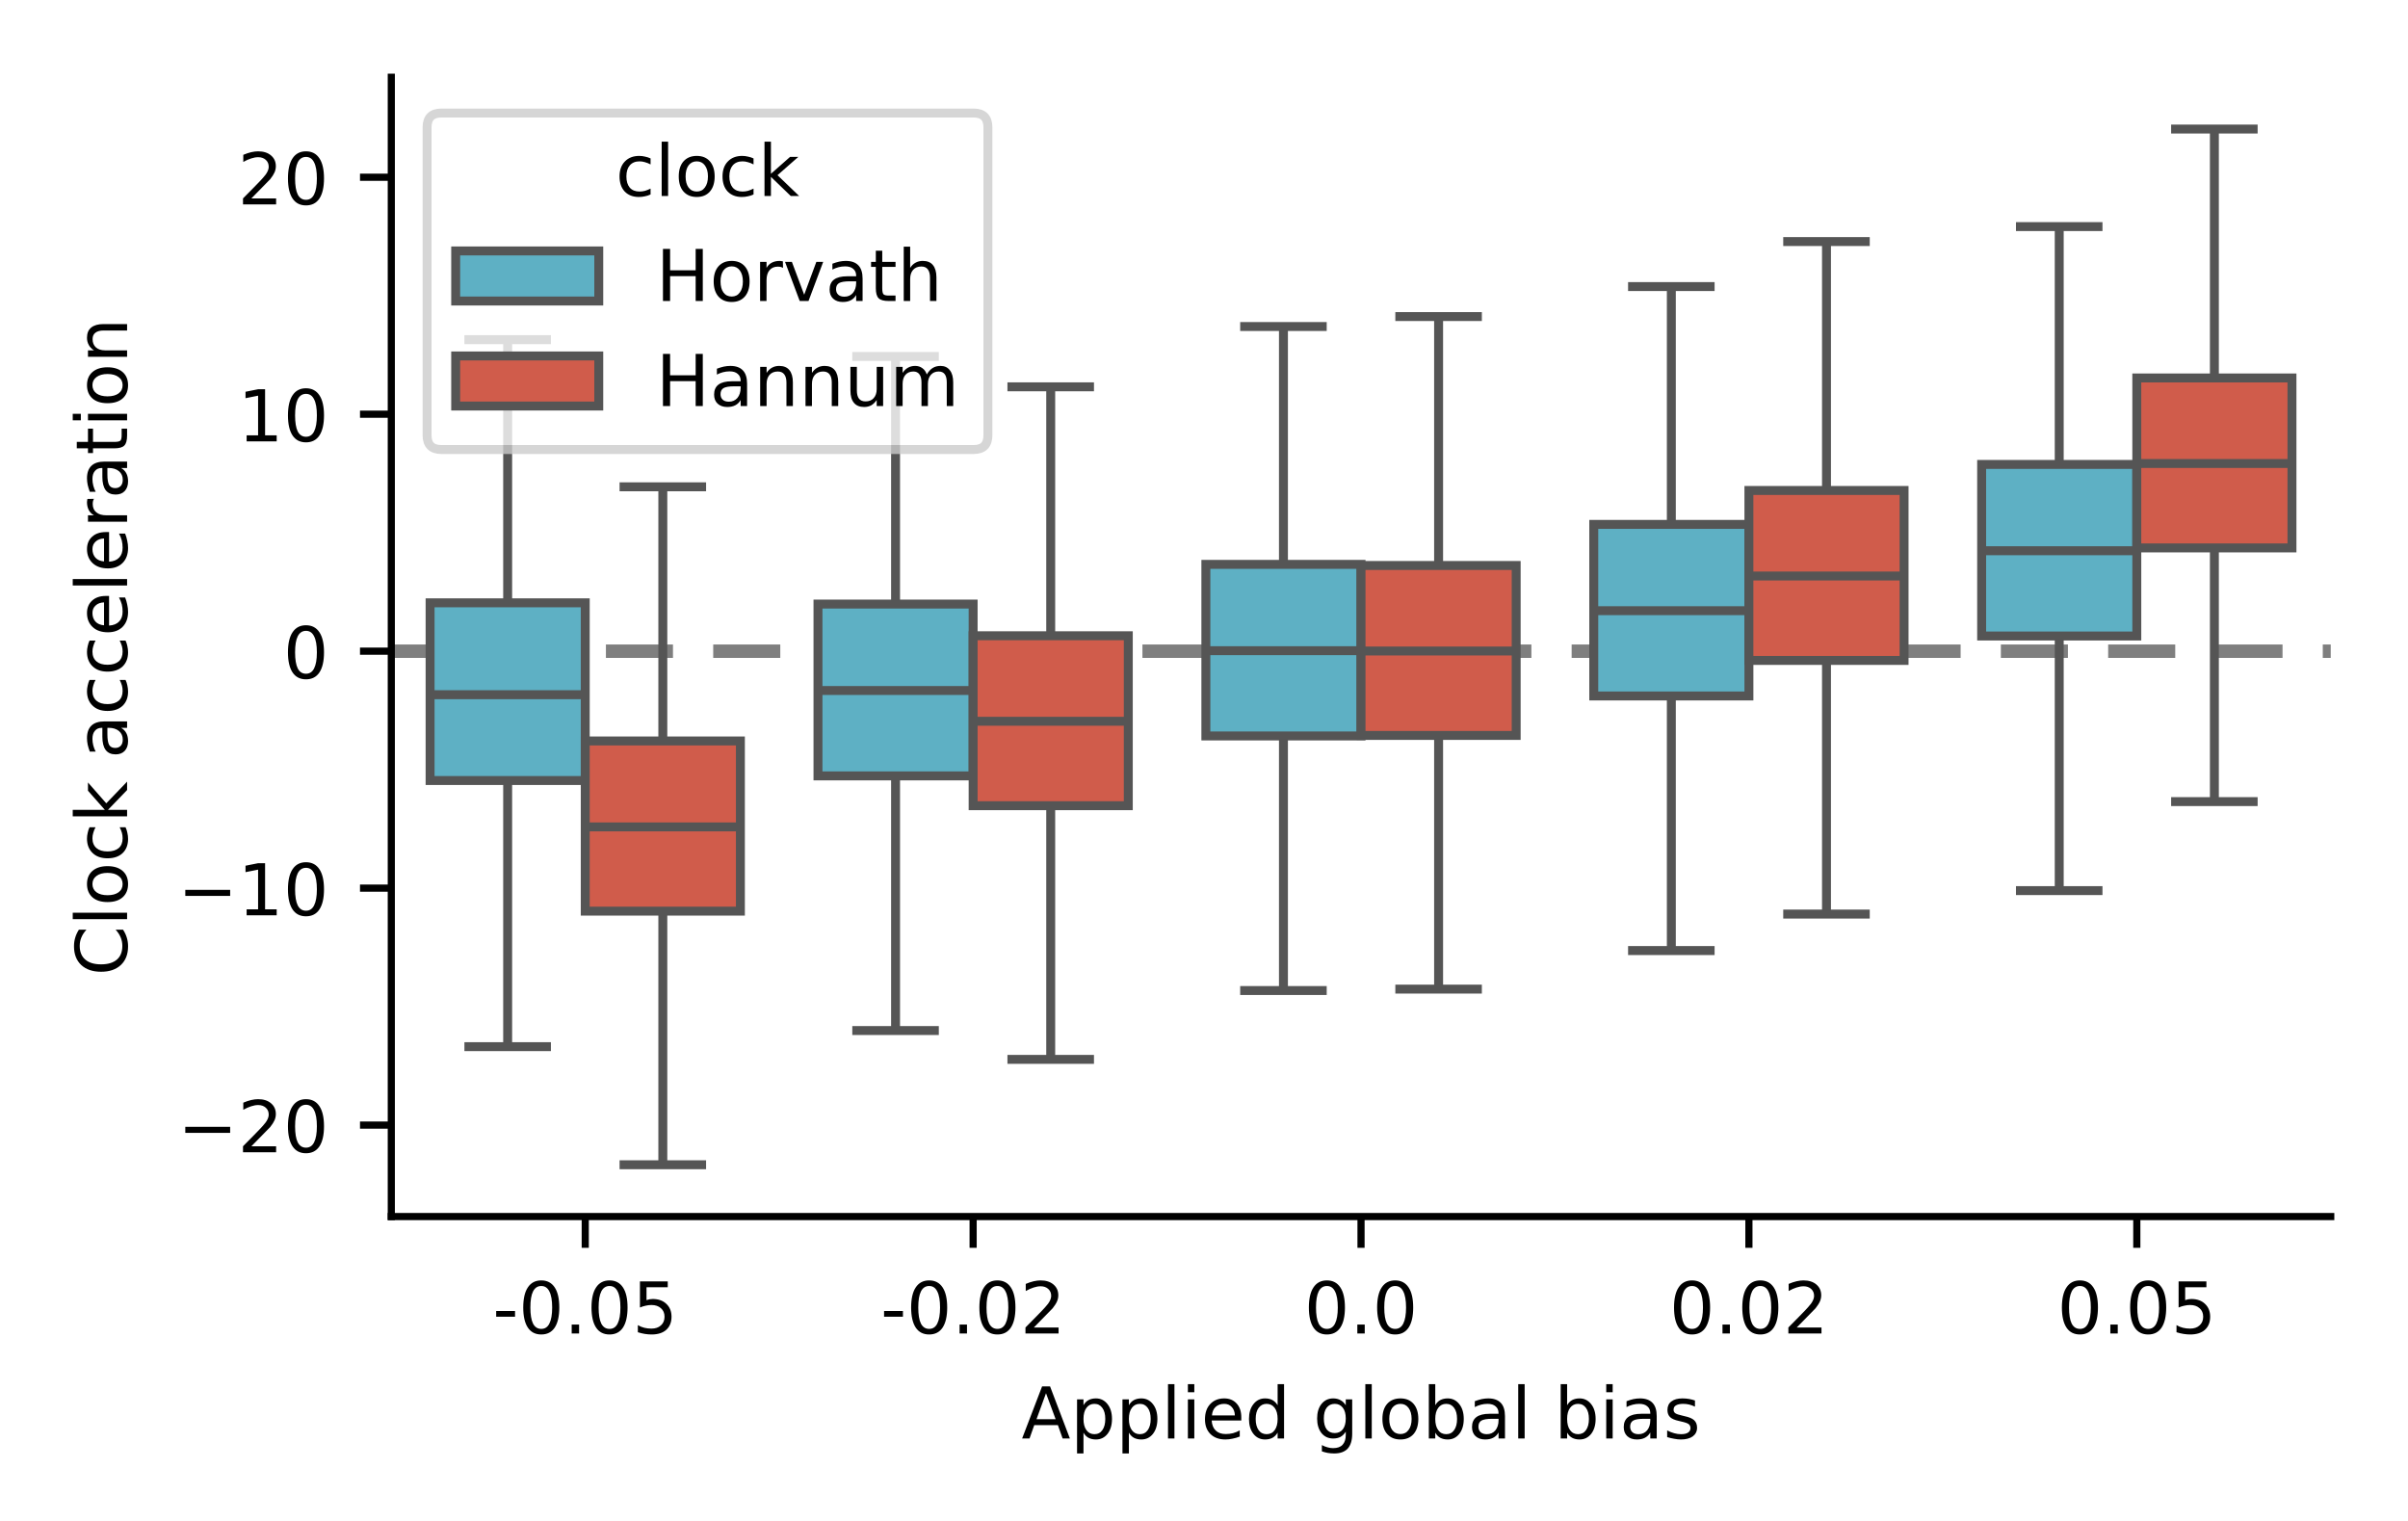
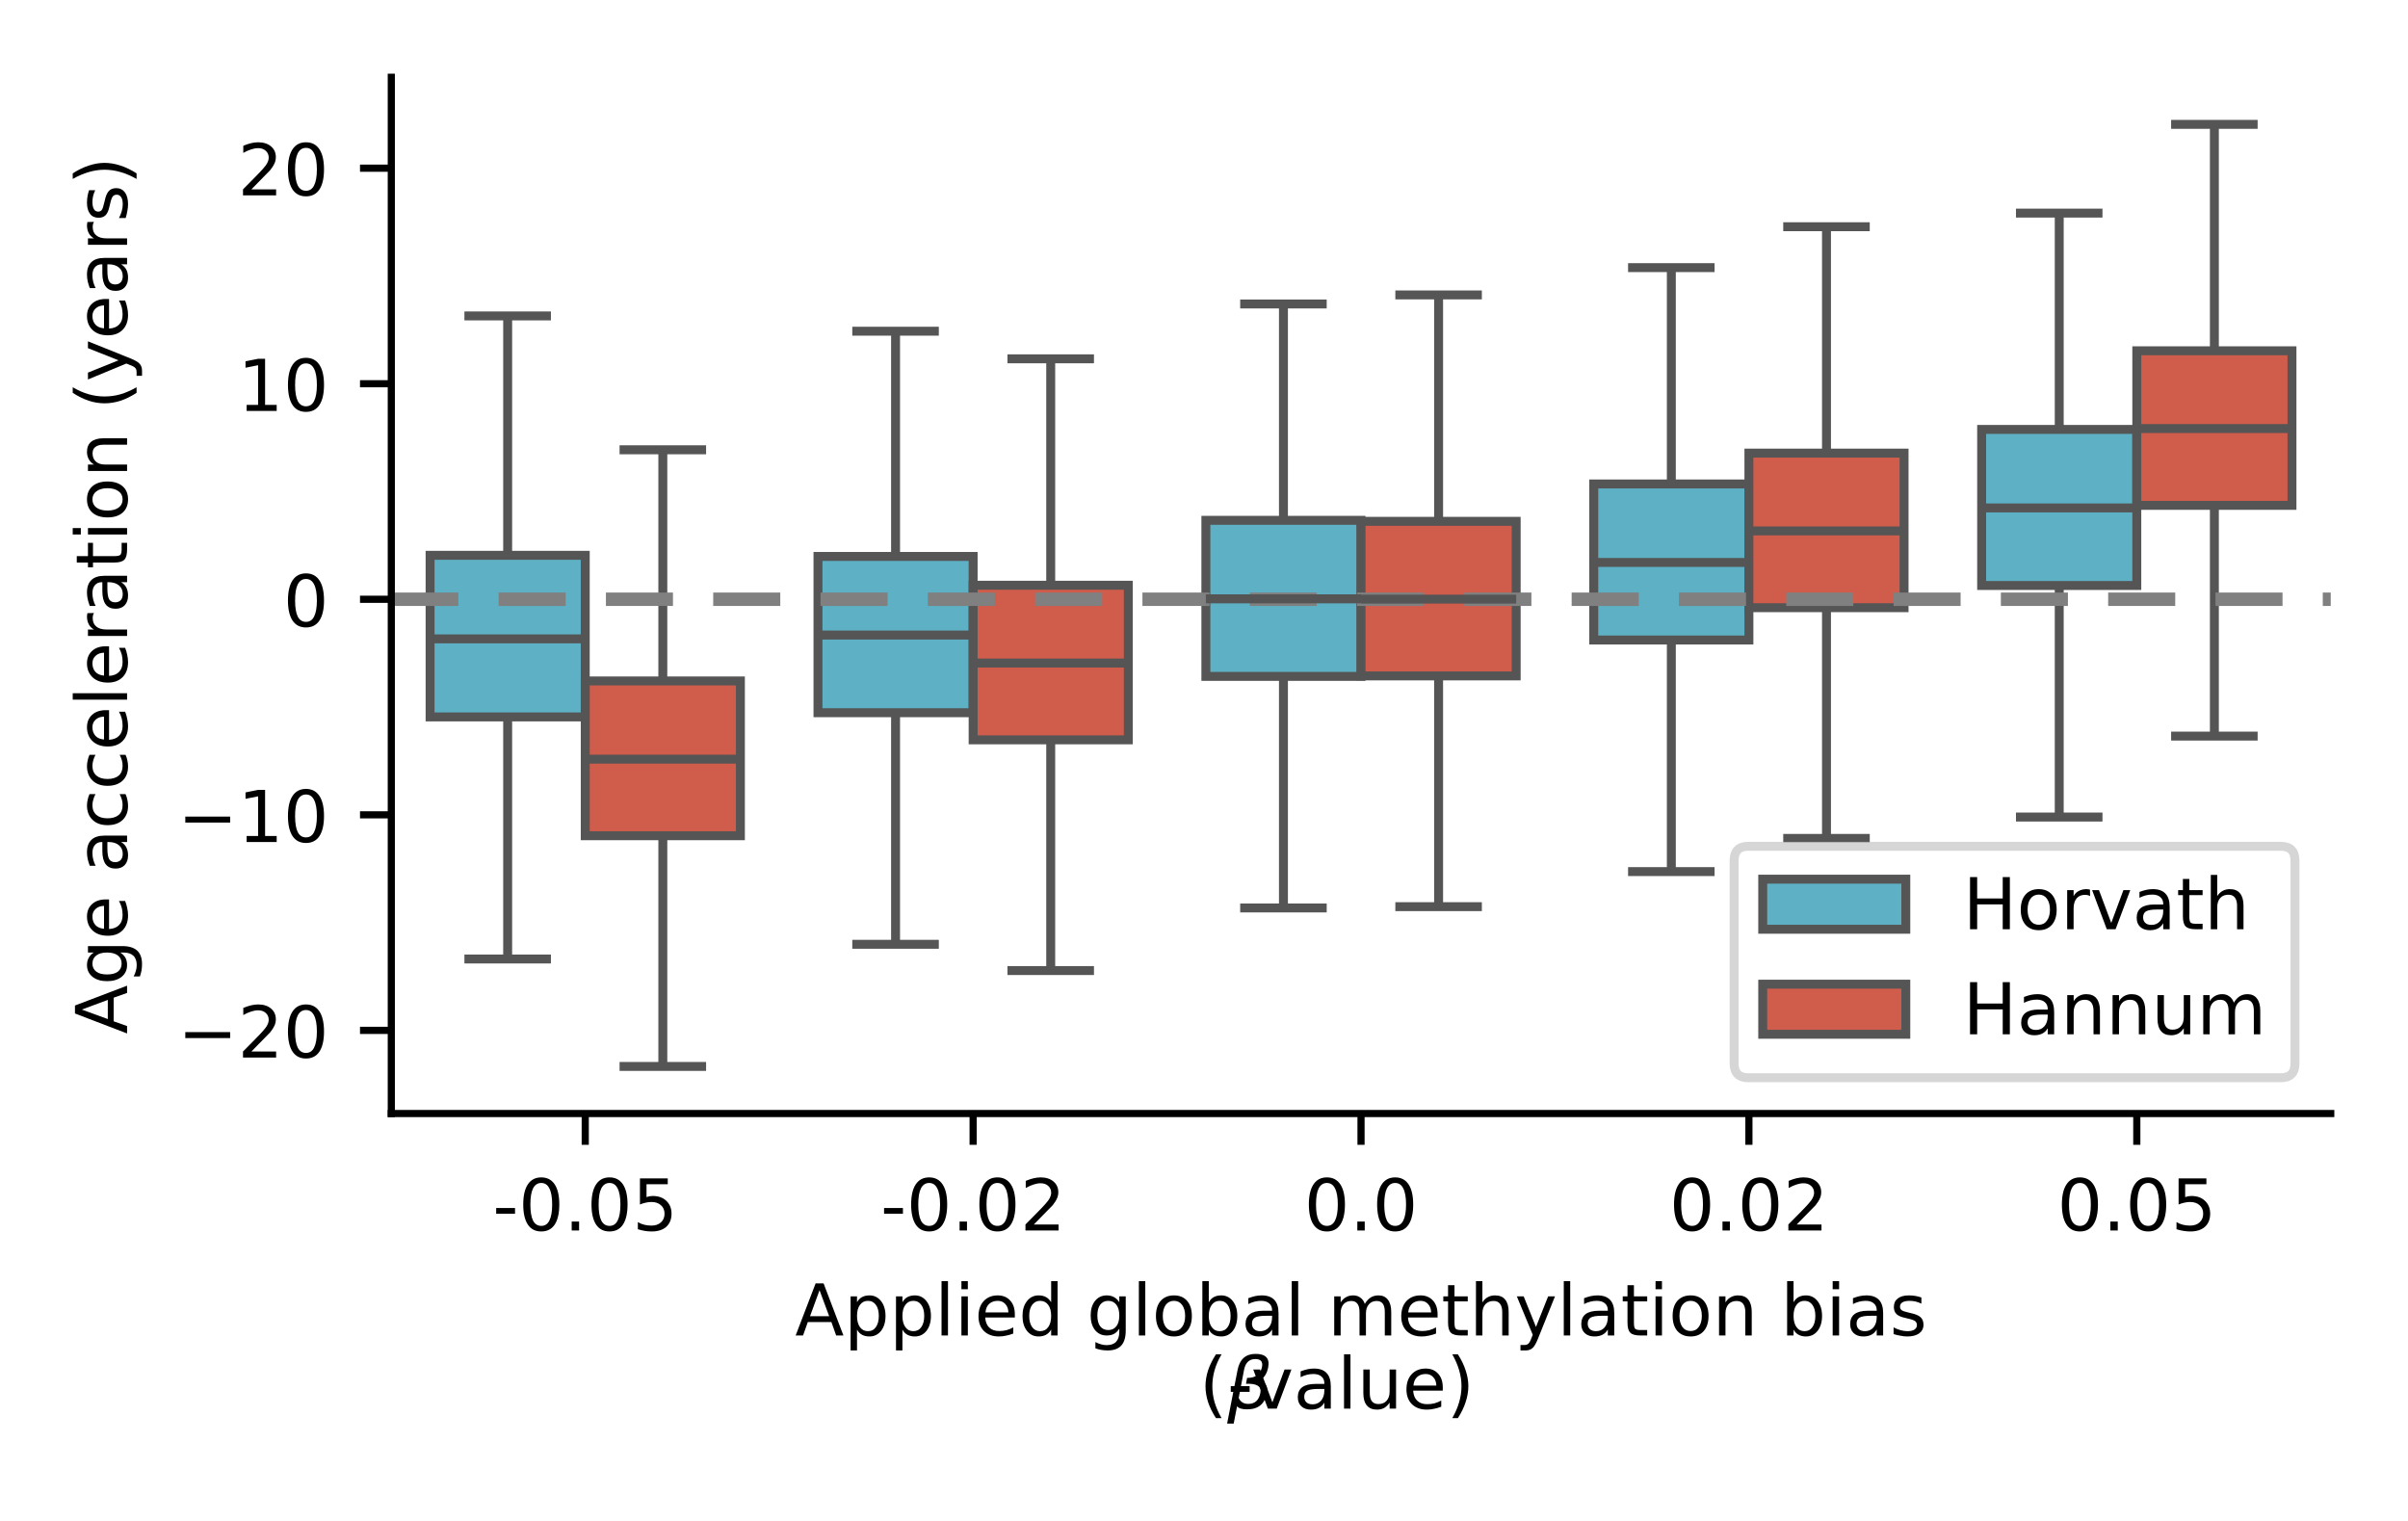
<svg xmlns="http://www.w3.org/2000/svg" xmlns:xlink="http://www.w3.org/1999/xlink" width="269.291pt" height="170.079pt" viewBox="0 0 269.291 170.079" version="1.1">
  <defs>
    <style type="text/css">*{stroke-linejoin: round; stroke-linecap: butt}</style>
  </defs>
  <g id="figure_1">
    <g id="patch_1">
      <path d="M 0 170.079  L 269.291 170.079  L 269.291 0  L 0 0  z " style="fill: #ffffff" />
    </g>
    <g id="axes_1">
      <g id="patch_2">
-         <path d="M 43.76 136.039  L 260.651 136.039  L 260.651 8.64  L 43.76 8.64  z " style="fill: #ffffff" />
+         <path d="M 43.76 124.519  L 260.651 124.519  L 260.651 8.64  L 43.76 8.64  z " style="fill: #ffffff" />
      </g>
      <g id="patch_3">
-         <path d="M 65.449 72.817  L 65.449 72.817  L 65.449 72.817  L 65.449 72.817  z " clip-path="url(#p0617cb7a81)" style="fill: #5eb0c4; stroke: #555555; stroke-linejoin: miter" />
+         <path d="M 65.449 67.013  L 65.449 67.013  L 65.449 67.013  L 65.449 67.013  z " clip-path="url(#p5799c91f98)" style="fill: #5eb0c4; stroke: #555555; stroke-linejoin: miter" />
      </g>
      <g id="patch_4">
-         <path d="M 65.449 72.817  L 65.449 72.817  L 65.449 72.817  L 65.449 72.817  z " clip-path="url(#p0617cb7a81)" style="fill: #d05c4b; stroke: #555555; stroke-linejoin: miter" />
+         <path d="M 65.449 67.013  L 65.449 67.013  L 65.449 67.013  L 65.449 67.013  z " clip-path="url(#p5799c91f98)" style="fill: #d05c4b; stroke: #555555; stroke-linejoin: miter" />
      </g>
      <g id="matplotlib.axis_1">
        <g id="xtick_1">
          <g id="line2d_1">
            <defs>
-               <path id="m80c888863a" d="M 0 0  L 0 3.5  " style="stroke: #000000; stroke-width: 0.8" />
+               <path id="mf5e8b7a5f7" d="M 0 0  L 0 3.5  " style="stroke: #000000; stroke-width: 0.8" />
            </defs>
            <g>
-               <use xlink:href="#m80c888863a" x="65.449" y="136.039" style="stroke: #000000; stroke-width: 0.8" />
+               <use xlink:href="#mf5e8b7a5f7" x="65.449" y="124.519" style="stroke: #000000; stroke-width: 0.8" />
            </g>
          </g>
          <g id="text_1">
-             <text style="font: 8px 'DejaVu Sans', 'Bitstream Vera Sans', 'Computer Modern Sans Serif', 'Lucida Grande', 'Verdana', 'Geneva', 'Lucid', 'Arial', 'Helvetica', 'Avant Garde', sans-serif; text-anchor: middle" x="65.449" y="149.117" transform="rotate(-0 65.44913 149.1175)">-0.05</text>
+             <text style="font: 8px 'DejaVu Sans', 'Bitstream Vera Sans', 'Computer Modern Sans Serif', 'Lucida Grande', 'Verdana', 'Geneva', 'Lucid', 'Arial', 'Helvetica', 'Avant Garde', sans-serif; text-anchor: middle" x="65.449" y="137.597" transform="rotate(-0 65.44913 137.5975)">-0.05</text>
          </g>
        </g>
        <g id="xtick_2">
          <g id="line2d_2">
            <g>
-               <use xlink:href="#m80c888863a" x="108.827" y="136.039" style="stroke: #000000; stroke-width: 0.8" />
+               <use xlink:href="#mf5e8b7a5f7" x="108.827" y="124.519" style="stroke: #000000; stroke-width: 0.8" />
            </g>
          </g>
          <g id="text_2">
-             <text style="font: 8px 'DejaVu Sans', 'Bitstream Vera Sans', 'Computer Modern Sans Serif', 'Lucida Grande', 'Verdana', 'Geneva', 'Lucid', 'Arial', 'Helvetica', 'Avant Garde', sans-serif; text-anchor: middle" x="108.827" y="149.117" transform="rotate(-0 108.8274 149.1175)">-0.02</text>
+             <text style="font: 8px 'DejaVu Sans', 'Bitstream Vera Sans', 'Computer Modern Sans Serif', 'Lucida Grande', 'Verdana', 'Geneva', 'Lucid', 'Arial', 'Helvetica', 'Avant Garde', sans-serif; text-anchor: middle" x="108.827" y="137.597" transform="rotate(-0 108.8274 137.5975)">-0.02</text>
          </g>
        </g>
        <g id="xtick_3">
          <g id="line2d_3">
            <g>
-               <use xlink:href="#m80c888863a" x="152.206" y="136.039" style="stroke: #000000; stroke-width: 0.8" />
+               <use xlink:href="#mf5e8b7a5f7" x="152.206" y="124.519" style="stroke: #000000; stroke-width: 0.8" />
            </g>
          </g>
          <g id="text_3">
-             <text style="font: 8px 'DejaVu Sans', 'Bitstream Vera Sans', 'Computer Modern Sans Serif', 'Lucida Grande', 'Verdana', 'Geneva', 'Lucid', 'Arial', 'Helvetica', 'Avant Garde', sans-serif; text-anchor: middle" x="152.206" y="149.117" transform="rotate(-0 152.2057 149.1175)">0.0</text>
+             <text style="font: 8px 'DejaVu Sans', 'Bitstream Vera Sans', 'Computer Modern Sans Serif', 'Lucida Grande', 'Verdana', 'Geneva', 'Lucid', 'Arial', 'Helvetica', 'Avant Garde', sans-serif; text-anchor: middle" x="152.206" y="137.597" transform="rotate(-0 152.2057 137.5975)">0.0</text>
          </g>
        </g>
        <g id="xtick_4">
          <g id="line2d_4">
            <g>
-               <use xlink:href="#m80c888863a" x="195.584" y="136.039" style="stroke: #000000; stroke-width: 0.8" />
+               <use xlink:href="#mf5e8b7a5f7" x="195.584" y="124.519" style="stroke: #000000; stroke-width: 0.8" />
            </g>
          </g>
          <g id="text_4">
-             <text style="font: 8px 'DejaVu Sans', 'Bitstream Vera Sans', 'Computer Modern Sans Serif', 'Lucida Grande', 'Verdana', 'Geneva', 'Lucid', 'Arial', 'Helvetica', 'Avant Garde', sans-serif; text-anchor: middle" x="195.584" y="149.117" transform="rotate(-0 195.5839 149.1175)">0.02</text>
+             <text style="font: 8px 'DejaVu Sans', 'Bitstream Vera Sans', 'Computer Modern Sans Serif', 'Lucida Grande', 'Verdana', 'Geneva', 'Lucid', 'Arial', 'Helvetica', 'Avant Garde', sans-serif; text-anchor: middle" x="195.584" y="137.597" transform="rotate(-0 195.5839 137.5975)">0.02</text>
          </g>
        </g>
        <g id="xtick_5">
          <g id="line2d_5">
            <g>
-               <use xlink:href="#m80c888863a" x="238.962" y="136.039" style="stroke: #000000; stroke-width: 0.8" />
+               <use xlink:href="#mf5e8b7a5f7" x="238.962" y="124.519" style="stroke: #000000; stroke-width: 0.8" />
            </g>
          </g>
          <g id="text_5">
-             <text style="font: 8px 'DejaVu Sans', 'Bitstream Vera Sans', 'Computer Modern Sans Serif', 'Lucida Grande', 'Verdana', 'Geneva', 'Lucid', 'Arial', 'Helvetica', 'Avant Garde', sans-serif; text-anchor: middle" x="238.962" y="149.117" transform="rotate(-0 238.9622 149.1175)">0.05</text>
+             <text style="font: 8px 'DejaVu Sans', 'Bitstream Vera Sans', 'Computer Modern Sans Serif', 'Lucida Grande', 'Verdana', 'Geneva', 'Lucid', 'Arial', 'Helvetica', 'Avant Garde', sans-serif; text-anchor: middle" x="238.962" y="137.597" transform="rotate(-0 238.9622 137.5975)">0.05</text>
          </g>
        </g>
        <g id="text_6">
-           <text style="font: 8px 'DejaVu Sans', 'Bitstream Vera Sans', 'Computer Modern Sans Serif', 'Lucida Grande', 'Verdana', 'Geneva', 'Lucid', 'Arial', 'Helvetica', 'Avant Garde', sans-serif; text-anchor: middle" x="152.206" y="160.86" transform="rotate(-0 152.2057 160.86)">Applied global bias</text>
+           <text style="font: 8px 'DejaVu Sans', 'Bitstream Vera Sans', 'Computer Modern Sans Serif', 'Lucida Grande', 'Verdana', 'Geneva', 'Lucid', 'Arial', 'Helvetica', 'Avant Garde', sans-serif" transform="translate(88.91567 149.34)">Applied global methylation bias</text>
+           <g transform="translate(134.1257 158.3957)">
+             <text>
+               <tspan style="font: 8px 'DejaVu Sans'" x="0 8.227 11.113 15.848 20.75 22.973 28.043 32.965" y="-0.875">(-value)</tspan>
+               <tspan style="font: oblique 8px 'DejaVu Sans'" x="3.121" y="-0.875">β</tspan>
+             </text>
+           </g>
        </g>
      </g>
      <g id="matplotlib.axis_2">
        <g id="ytick_1">
          <g id="line2d_6">
            <defs>
-               <path id="m193e2fcfb5" d="M 0 0  L -3.5 0  " style="stroke: #000000; stroke-width: 0.8" />
+               <path id="m68c18b51fb" d="M 0 0  L -3.5 0  " style="stroke: #000000; stroke-width: 0.8" />
            </defs>
            <g>
-               <use xlink:href="#m193e2fcfb5" x="43.76" y="125.814" style="stroke: #000000; stroke-width: 0.8" />
+               <use xlink:href="#m68c18b51fb" x="43.76" y="115.219" style="stroke: #000000; stroke-width: 0.8" />
            </g>
          </g>
          <g id="text_7">
-             <text style="font: 8px 'DejaVu Sans', 'Bitstream Vera Sans', 'Computer Modern Sans Serif', 'Lucida Grande', 'Verdana', 'Geneva', 'Lucid', 'Arial', 'Helvetica', 'Avant Garde', sans-serif; text-anchor: end" x="36.76" y="128.853" transform="rotate(-0 36.76 128.8534)">−20</text>
+             <text style="font: 8px 'DejaVu Sans', 'Bitstream Vera Sans', 'Computer Modern Sans Serif', 'Lucida Grande', 'Verdana', 'Geneva', 'Lucid', 'Arial', 'Helvetica', 'Avant Garde', sans-serif; text-anchor: end" x="36.76" y="118.258" transform="rotate(-0 36.76 118.258)">−20</text>
          </g>
        </g>
        <g id="ytick_2">
          <g id="line2d_7">
            <g>
-               <use xlink:href="#m193e2fcfb5" x="43.76" y="99.315" style="stroke: #000000; stroke-width: 0.8" />
+               <use xlink:href="#m68c18b51fb" x="43.76" y="91.116" style="stroke: #000000; stroke-width: 0.8" />
            </g>
          </g>
          <g id="text_8">
-             <text style="font: 8px 'DejaVu Sans', 'Bitstream Vera Sans', 'Computer Modern Sans Serif', 'Lucida Grande', 'Verdana', 'Geneva', 'Lucid', 'Arial', 'Helvetica', 'Avant Garde', sans-serif; text-anchor: end" x="36.76" y="102.355" transform="rotate(-0 36.76 102.3547)">−10</text>
+             <text style="font: 8px 'DejaVu Sans', 'Bitstream Vera Sans', 'Computer Modern Sans Serif', 'Lucida Grande', 'Verdana', 'Geneva', 'Lucid', 'Arial', 'Helvetica', 'Avant Garde', sans-serif; text-anchor: end" x="36.76" y="94.155" transform="rotate(-0 36.76 94.15538)">−10</text>
          </g>
        </g>
        <g id="ytick_3">
          <g id="line2d_8">
            <g>
-               <use xlink:href="#m193e2fcfb5" x="43.76" y="72.817" style="stroke: #000000; stroke-width: 0.8" />
+               <use xlink:href="#m68c18b51fb" x="43.76" y="67.013" style="stroke: #000000; stroke-width: 0.8" />
            </g>
          </g>
          <g id="text_9">
-             <text style="font: 8px 'DejaVu Sans', 'Bitstream Vera Sans', 'Computer Modern Sans Serif', 'Lucida Grande', 'Verdana', 'Geneva', 'Lucid', 'Arial', 'Helvetica', 'Avant Garde', sans-serif; text-anchor: end" x="36.76" y="75.856" transform="rotate(-0 36.76 75.85595)">0</text>
+             <text style="font: 8px 'DejaVu Sans', 'Bitstream Vera Sans', 'Computer Modern Sans Serif', 'Lucida Grande', 'Verdana', 'Geneva', 'Lucid', 'Arial', 'Helvetica', 'Avant Garde', sans-serif; text-anchor: end" x="36.76" y="70.053" transform="rotate(-0 36.76 70.05279)">0</text>
          </g>
        </g>
        <g id="ytick_4">
          <g id="line2d_9">
            <g>
-               <use xlink:href="#m193e2fcfb5" x="43.76" y="46.318" style="stroke: #000000; stroke-width: 0.8" />
+               <use xlink:href="#m68c18b51fb" x="43.76" y="42.911" style="stroke: #000000; stroke-width: 0.8" />
            </g>
          </g>
          <g id="text_10">
-             <text style="font: 8px 'DejaVu Sans', 'Bitstream Vera Sans', 'Computer Modern Sans Serif', 'Lucida Grande', 'Verdana', 'Geneva', 'Lucid', 'Arial', 'Helvetica', 'Avant Garde', sans-serif; text-anchor: end" x="36.76" y="49.357" transform="rotate(-0 36.76 49.35722)">10</text>
+             <text style="font: 8px 'DejaVu Sans', 'Bitstream Vera Sans', 'Computer Modern Sans Serif', 'Lucida Grande', 'Verdana', 'Geneva', 'Lucid', 'Arial', 'Helvetica', 'Avant Garde', sans-serif; text-anchor: end" x="36.76" y="45.95" transform="rotate(-0 36.76 45.95021)">10</text>
          </g>
        </g>
        <g id="ytick_5">
          <g id="line2d_10">
            <g>
-               <use xlink:href="#m193e2fcfb5" x="43.76" y="19.819" style="stroke: #000000; stroke-width: 0.8" />
+               <use xlink:href="#m68c18b51fb" x="43.76" y="18.808" style="stroke: #000000; stroke-width: 0.8" />
            </g>
          </g>
          <g id="text_11">
-             <text style="font: 8px 'DejaVu Sans', 'Bitstream Vera Sans', 'Computer Modern Sans Serif', 'Lucida Grande', 'Verdana', 'Geneva', 'Lucid', 'Arial', 'Helvetica', 'Avant Garde', sans-serif; text-anchor: end" x="36.76" y="22.858" transform="rotate(-0 36.76 22.85849)">20</text>
+             <text style="font: 8px 'DejaVu Sans', 'Bitstream Vera Sans', 'Computer Modern Sans Serif', 'Lucida Grande', 'Verdana', 'Geneva', 'Lucid', 'Arial', 'Helvetica', 'Avant Garde', sans-serif; text-anchor: end" x="36.76" y="21.848" transform="rotate(-0 36.76 21.84762)">20</text>
          </g>
        </g>
        <g id="text_12">
-           <text style="font: 8px 'DejaVu Sans', 'Bitstream Vera Sans', 'Computer Modern Sans Serif', 'Lucida Grande', 'Verdana', 'Geneva', 'Lucid', 'Arial', 'Helvetica', 'Avant Garde', sans-serif; text-anchor: middle" x="14.213" y="72.339" transform="rotate(-90 14.2125 72.33937)">Clock acceleration</text>
-         </g>
+           <text style="font: 8px 'DejaVu Sans', 'Bitstream Vera Sans', 'Computer Modern Sans Serif', 'Lucida Grande', 'Verdana', 'Geneva', 'Lucid', 'Arial', 'Helvetica', 'Avant Garde', sans-serif; text-anchor: middle" x="14.213" y="66.579" transform="rotate(-90 14.2125 66.57937)">Age acceleration (years)</text>
+         </g>
+       </g>
+       <g id="patch_5">
+         <path d="M 48.098 80.169  L 65.449 80.169  L 65.449 62.096  L 48.098 62.096  L 48.098 80.169  z " clip-path="url(#p5799c91f98)" style="fill: #5eb0c4; stroke: #555555; stroke-linejoin: miter" />
      </g>
      <g id="line2d_11">
-         <path d="M 43.76 72.817  L 260.651 72.817  " clip-path="url(#p0617cb7a81)" style="fill: none; stroke-dasharray: 7.5,4.5; stroke-dashoffset: 0; stroke: #7f7f7f; stroke-width: 1.5" />
-       </g>
-       <g id="patch_5">
-         <path d="M 48.098 87.28  L 65.449 87.28  L 65.449 67.41  L 48.098 67.41  L 48.098 87.28  z " clip-path="url(#p0617cb7a81)" style="fill: #5eb0c4; stroke: #555555; stroke-linejoin: miter" />
+         <path d="M 56.773 80.169  L 56.773 107.237  " clip-path="url(#p5799c91f98)" style="fill: none; stroke: #555555" />
      </g>
      <g id="line2d_12">
-         <path d="M 56.773 87.28  L 56.773 117.039  " clip-path="url(#p0617cb7a81)" style="fill: none; stroke: #555555" />
+         <path d="M 56.773 62.096  L 56.773 35.327  " clip-path="url(#p5799c91f98)" style="fill: none; stroke: #555555" />
      </g>
      <g id="line2d_13">
-         <path d="M 56.773 67.41  L 56.773 37.98  " clip-path="url(#p0617cb7a81)" style="fill: none; stroke: #555555" />
+         <path d="M 52.436 107.237  L 61.111 107.237  " clip-path="url(#p5799c91f98)" style="fill: none; stroke: #555555; stroke-linecap: square" />
      </g>
      <g id="line2d_14">
-         <path d="M 52.436 117.039  L 61.111 117.039  " clip-path="url(#p0617cb7a81)" style="fill: none; stroke: #555555; stroke-linecap: square" />
+         <path d="M 52.436 35.327  L 61.111 35.327  " clip-path="url(#p5799c91f98)" style="fill: none; stroke: #555555; stroke-linecap: square" />
+       </g>
+       <g id="patch_6">
+         <path d="M 91.476 79.699  L 108.827 79.699  L 108.827 62.223  L 91.476 62.223  L 91.476 79.699  z " clip-path="url(#p5799c91f98)" style="fill: #5eb0c4; stroke: #555555; stroke-linejoin: miter" />
      </g>
      <g id="line2d_15">
-         <path d="M 52.436 37.98  L 61.111 37.98  " clip-path="url(#p0617cb7a81)" style="fill: none; stroke: #555555; stroke-linecap: square" />
-       </g>
-       <g id="patch_6">
-         <path d="M 91.476 86.764  L 108.827 86.764  L 108.827 67.549  L 91.476 67.549  L 91.476 86.764  z " clip-path="url(#p0617cb7a81)" style="fill: #5eb0c4; stroke: #555555; stroke-linejoin: miter" />
+         <path d="M 100.152 79.699  L 100.152 105.597  " clip-path="url(#p5799c91f98)" style="fill: none; stroke: #555555" />
      </g>
      <g id="line2d_16">
-         <path d="M 100.152 86.764  L 100.152 115.236  " clip-path="url(#p0617cb7a81)" style="fill: none; stroke: #555555" />
+         <path d="M 100.152 62.223  L 100.152 37.037  " clip-path="url(#p5799c91f98)" style="fill: none; stroke: #555555" />
      </g>
      <g id="line2d_17">
-         <path d="M 100.152 67.549  L 100.152 39.861  " clip-path="url(#p0617cb7a81)" style="fill: none; stroke: #555555" />
+         <path d="M 95.814 105.597  L 104.49 105.597  " clip-path="url(#p5799c91f98)" style="fill: none; stroke: #555555; stroke-linecap: square" />
      </g>
      <g id="line2d_18">
-         <path d="M 95.814 115.236  L 104.49 115.236  " clip-path="url(#p0617cb7a81)" style="fill: none; stroke: #555555; stroke-linecap: square" />
+         <path d="M 95.814 37.037  L 104.49 37.037  " clip-path="url(#p5799c91f98)" style="fill: none; stroke: #555555; stroke-linecap: square" />
+       </g>
+       <g id="patch_7">
+         <path d="M 134.854 75.637  L 152.206 75.637  L 152.206 58.185  L 134.854 58.185  L 134.854 75.637  z " clip-path="url(#p5799c91f98)" style="fill: #5eb0c4; stroke: #555555; stroke-linejoin: miter" />
      </g>
      <g id="line2d_19">
-         <path d="M 95.814 39.861  L 104.49 39.861  " clip-path="url(#p0617cb7a81)" style="fill: none; stroke: #555555; stroke-linecap: square" />
-       </g>
-       <g id="patch_7">
-         <path d="M 134.854 82.297  L 152.206 82.297  L 152.206 63.11  L 134.854 63.11  L 134.854 82.297  z " clip-path="url(#p0617cb7a81)" style="fill: #5eb0c4; stroke: #555555; stroke-linejoin: miter" />
+         <path d="M 143.53 75.637  L 143.53 101.531  " clip-path="url(#p5799c91f98)" style="fill: none; stroke: #555555" />
      </g>
      <g id="line2d_20">
-         <path d="M 143.53 82.297  L 143.53 110.766  " clip-path="url(#p0617cb7a81)" style="fill: none; stroke: #555555" />
+         <path d="M 143.53 58.185  L 143.53 33.994  " clip-path="url(#p5799c91f98)" style="fill: none; stroke: #555555" />
      </g>
      <g id="line2d_21">
-         <path d="M 143.53 63.11  L 143.53 36.514  " clip-path="url(#p0617cb7a81)" style="fill: none; stroke: #555555" />
+         <path d="M 139.192 101.531  L 147.868 101.531  " clip-path="url(#p5799c91f98)" style="fill: none; stroke: #555555; stroke-linecap: square" />
      </g>
      <g id="line2d_22">
-         <path d="M 139.192 110.766  L 147.868 110.766  " clip-path="url(#p0617cb7a81)" style="fill: none; stroke: #555555; stroke-linecap: square" />
+         <path d="M 139.192 33.994  L 147.868 33.994  " clip-path="url(#p5799c91f98)" style="fill: none; stroke: #555555; stroke-linecap: square" />
+       </g>
+       <g id="patch_8">
+         <path d="M 178.233 71.57  L 195.584 71.57  L 195.584 54.118  L 178.233 54.118  L 178.233 71.57  z " clip-path="url(#p5799c91f98)" style="fill: #5eb0c4; stroke: #555555; stroke-linejoin: miter" />
      </g>
      <g id="line2d_23">
-         <path d="M 139.192 36.514  L 147.868 36.514  " clip-path="url(#p0617cb7a81)" style="fill: none; stroke: #555555; stroke-linecap: square" />
-       </g>
-       <g id="patch_8">
-         <path d="M 178.233 77.826  L 195.584 77.826  L 195.584 58.64  L 178.233 58.64  L 178.233 77.826  z " clip-path="url(#p0617cb7a81)" style="fill: #5eb0c4; stroke: #555555; stroke-linejoin: miter" />
+         <path d="M 186.908 71.57  L 186.908 97.465  " clip-path="url(#p5799c91f98)" style="fill: none; stroke: #555555" />
      </g>
      <g id="line2d_24">
-         <path d="M 186.908 77.826  L 186.908 106.295  " clip-path="url(#p0617cb7a81)" style="fill: none; stroke: #555555" />
+         <path d="M 186.908 54.118  L 186.908 29.927  " clip-path="url(#p5799c91f98)" style="fill: none; stroke: #555555" />
      </g>
      <g id="line2d_25">
-         <path d="M 186.908 58.64  L 186.908 32.044  " clip-path="url(#p0617cb7a81)" style="fill: none; stroke: #555555" />
+         <path d="M 182.57 97.465  L 191.246 97.465  " clip-path="url(#p5799c91f98)" style="fill: none; stroke: #555555; stroke-linecap: square" />
      </g>
      <g id="line2d_26">
-         <path d="M 182.57 106.295  L 191.246 106.295  " clip-path="url(#p0617cb7a81)" style="fill: none; stroke: #555555; stroke-linecap: square" />
+         <path d="M 182.57 29.927  L 191.246 29.927  " clip-path="url(#p5799c91f98)" style="fill: none; stroke: #555555; stroke-linecap: square" />
+       </g>
+       <g id="patch_9">
+         <path d="M 221.611 65.471  L 238.962 65.471  L 238.962 48.019  L 221.611 48.019  L 221.611 65.471  z " clip-path="url(#p5799c91f98)" style="fill: #5eb0c4; stroke: #555555; stroke-linejoin: miter" />
      </g>
      <g id="line2d_27">
-         <path d="M 182.57 32.044  L 191.246 32.044  " clip-path="url(#p0617cb7a81)" style="fill: none; stroke: #555555; stroke-linecap: square" />
-       </g>
-       <g id="patch_9">
-         <path d="M 221.611 71.121  L 238.962 71.121  L 238.962 51.934  L 221.611 51.934  L 221.611 71.121  z " clip-path="url(#p0617cb7a81)" style="fill: #5eb0c4; stroke: #555555; stroke-linejoin: miter" />
+         <path d="M 230.287 65.471  L 230.287 91.365  " clip-path="url(#p5799c91f98)" style="fill: none; stroke: #555555" />
      </g>
      <g id="line2d_28">
-         <path d="M 230.287 71.121  L 230.287 99.589  " clip-path="url(#p0617cb7a81)" style="fill: none; stroke: #555555" />
+         <path d="M 230.287 48.019  L 230.287 23.828  " clip-path="url(#p5799c91f98)" style="fill: none; stroke: #555555" />
      </g>
      <g id="line2d_29">
-         <path d="M 230.287 51.934  L 230.287 25.338  " clip-path="url(#p0617cb7a81)" style="fill: none; stroke: #555555" />
+         <path d="M 225.949 91.365  L 234.624 91.365  " clip-path="url(#p5799c91f98)" style="fill: none; stroke: #555555; stroke-linecap: square" />
      </g>
      <g id="line2d_30">
-         <path d="M 225.949 99.589  L 234.624 99.589  " clip-path="url(#p0617cb7a81)" style="fill: none; stroke: #555555; stroke-linecap: square" />
+         <path d="M 225.949 23.828  L 234.624 23.828  " clip-path="url(#p5799c91f98)" style="fill: none; stroke: #555555; stroke-linecap: square" />
+       </g>
+       <g id="patch_10">
+         <path d="M 65.449 93.455  L 82.8 93.455  L 82.8 76.146  L 65.449 76.146  L 65.449 93.455  z " clip-path="url(#p5799c91f98)" style="fill: #d05c4b; stroke: #555555; stroke-linejoin: miter" />
      </g>
      <g id="line2d_31">
-         <path d="M 225.949 25.338  L 234.624 25.338  " clip-path="url(#p0617cb7a81)" style="fill: none; stroke: #555555; stroke-linecap: square" />
-       </g>
-       <g id="patch_10">
-         <path d="M 65.449 101.887  L 82.8 101.887  L 82.8 82.857  L 65.449 82.857  L 65.449 101.887  z " clip-path="url(#p0617cb7a81)" style="fill: #d05c4b; stroke: #555555; stroke-linejoin: miter" />
+         <path d="M 74.125 93.455  L 74.125 119.252  " clip-path="url(#p5799c91f98)" style="fill: none; stroke: #555555" />
      </g>
      <g id="line2d_32">
-         <path d="M 74.125 101.887  L 74.125 130.248  " clip-path="url(#p0617cb7a81)" style="fill: none; stroke: #555555" />
+         <path d="M 74.125 76.146  L 74.125 50.297  " clip-path="url(#p5799c91f98)" style="fill: none; stroke: #555555" />
      </g>
      <g id="line2d_33">
-         <path d="M 74.125 82.857  L 74.125 54.438  " clip-path="url(#p0617cb7a81)" style="fill: none; stroke: #555555" />
+         <path d="M 69.787 119.252  L 78.463 119.252  " clip-path="url(#p5799c91f98)" style="fill: none; stroke: #555555; stroke-linecap: square" />
      </g>
      <g id="line2d_34">
-         <path d="M 69.787 130.248  L 78.463 130.248  " clip-path="url(#p0617cb7a81)" style="fill: none; stroke: #555555; stroke-linecap: square" />
+         <path d="M 69.787 50.297  L 78.463 50.297  " clip-path="url(#p5799c91f98)" style="fill: none; stroke: #555555; stroke-linecap: square" />
+       </g>
+       <g id="patch_11">
+         <path d="M 108.827 82.731  L 126.179 82.731  L 126.179 65.444  L 108.827 65.444  L 108.827 82.731  z " clip-path="url(#p5799c91f98)" style="fill: #d05c4b; stroke: #555555; stroke-linejoin: miter" />
      </g>
      <g id="line2d_35">
-         <path d="M 69.787 54.438  L 78.463 54.438  " clip-path="url(#p0617cb7a81)" style="fill: none; stroke: #555555; stroke-linecap: square" />
-       </g>
-       <g id="patch_11">
-         <path d="M 108.827 90.096  L 126.179 90.096  L 126.179 71.092  L 108.827 71.092  L 108.827 90.096  z " clip-path="url(#p0617cb7a81)" style="fill: #d05c4b; stroke: #555555; stroke-linejoin: miter" />
+         <path d="M 117.503 82.731  L 117.503 108.531  " clip-path="url(#p5799c91f98)" style="fill: none; stroke: #555555" />
      </g>
      <g id="line2d_36">
-         <path d="M 117.503 90.096  L 117.503 118.461  " clip-path="url(#p0617cb7a81)" style="fill: none; stroke: #555555" />
+         <path d="M 117.503 65.444  L 117.503 40.127  " clip-path="url(#p5799c91f98)" style="fill: none; stroke: #555555" />
      </g>
      <g id="line2d_37">
-         <path d="M 117.503 71.092  L 117.503 43.257  " clip-path="url(#p0617cb7a81)" style="fill: none; stroke: #555555" />
+         <path d="M 113.165 108.531  L 121.841 108.531  " clip-path="url(#p5799c91f98)" style="fill: none; stroke: #555555; stroke-linecap: square" />
      </g>
      <g id="line2d_38">
-         <path d="M 113.165 118.461  L 121.841 118.461  " clip-path="url(#p0617cb7a81)" style="fill: none; stroke: #555555; stroke-linecap: square" />
+         <path d="M 113.165 40.127  L 121.841 40.127  " clip-path="url(#p5799c91f98)" style="fill: none; stroke: #555555; stroke-linecap: square" />
+       </g>
+       <g id="patch_12">
+         <path d="M 152.206 75.583  L 169.557 75.583  L 169.557 58.297  L 152.206 58.297  L 152.206 75.583  z " clip-path="url(#p5799c91f98)" style="fill: #d05c4b; stroke: #555555; stroke-linejoin: miter" />
      </g>
      <g id="line2d_39">
-         <path d="M 113.165 43.257  L 121.841 43.257  " clip-path="url(#p0617cb7a81)" style="fill: none; stroke: #555555; stroke-linecap: square" />
-       </g>
-       <g id="patch_12">
-         <path d="M 152.206 82.239  L 169.557 82.239  L 169.557 63.234  L 152.206 63.234  L 152.206 82.239  z " clip-path="url(#p0617cb7a81)" style="fill: #d05c4b; stroke: #555555; stroke-linejoin: miter" />
+         <path d="M 160.881 75.583  L 160.881 101.384  " clip-path="url(#p5799c91f98)" style="fill: none; stroke: #555555" />
      </g>
      <g id="line2d_40">
-         <path d="M 160.881 82.239  L 160.881 110.604  " clip-path="url(#p0617cb7a81)" style="fill: none; stroke: #555555" />
+         <path d="M 160.881 58.297  L 160.881 32.98  " clip-path="url(#p5799c91f98)" style="fill: none; stroke: #555555" />
      </g>
      <g id="line2d_41">
-         <path d="M 160.881 63.234  L 160.881 35.4  " clip-path="url(#p0617cb7a81)" style="fill: none; stroke: #555555" />
+         <path d="M 156.543 101.384  L 165.219 101.384  " clip-path="url(#p5799c91f98)" style="fill: none; stroke: #555555; stroke-linecap: square" />
      </g>
      <g id="line2d_42">
-         <path d="M 156.543 110.604  L 165.219 110.604  " clip-path="url(#p0617cb7a81)" style="fill: none; stroke: #555555; stroke-linecap: square" />
+         <path d="M 156.543 32.98  L 165.219 32.98  " clip-path="url(#p5799c91f98)" style="fill: none; stroke: #555555; stroke-linecap: square" />
+       </g>
+       <g id="patch_13">
+         <path d="M 195.584 67.954  L 212.935 67.954  L 212.935 50.668  L 195.584 50.668  L 195.584 67.954  z " clip-path="url(#p5799c91f98)" style="fill: #d05c4b; stroke: #555555; stroke-linejoin: miter" />
      </g>
      <g id="line2d_43">
-         <path d="M 156.543 35.4  L 165.219 35.4  " clip-path="url(#p0617cb7a81)" style="fill: none; stroke: #555555; stroke-linecap: square" />
-       </g>
-       <g id="patch_13">
-         <path d="M 195.584 73.851  L 212.935 73.851  L 212.935 54.846  L 195.584 54.846  L 195.584 73.851  z " clip-path="url(#p0617cb7a81)" style="fill: #d05c4b; stroke: #555555; stroke-linejoin: miter" />
+         <path d="M 204.26 67.954  L 204.26 93.755  " clip-path="url(#p5799c91f98)" style="fill: none; stroke: #555555" />
      </g>
      <g id="line2d_44">
-         <path d="M 204.26 73.851  L 204.26 102.216  " clip-path="url(#p0617cb7a81)" style="fill: none; stroke: #555555" />
+         <path d="M 204.26 50.668  L 204.26 25.351  " clip-path="url(#p5799c91f98)" style="fill: none; stroke: #555555" />
      </g>
      <g id="line2d_45">
-         <path d="M 204.26 54.846  L 204.26 27.012  " clip-path="url(#p0617cb7a81)" style="fill: none; stroke: #555555" />
+         <path d="M 199.922 93.755  L 208.597 93.755  " clip-path="url(#p5799c91f98)" style="fill: none; stroke: #555555; stroke-linecap: square" />
      </g>
      <g id="line2d_46">
-         <path d="M 199.922 102.216  L 208.597 102.216  " clip-path="url(#p0617cb7a81)" style="fill: none; stroke: #555555; stroke-linecap: square" />
+         <path d="M 199.922 25.351  L 208.597 25.351  " clip-path="url(#p5799c91f98)" style="fill: none; stroke: #555555; stroke-linecap: square" />
+       </g>
+       <g id="patch_14">
+         <path d="M 238.962 56.511  L 256.314 56.511  L 256.314 39.225  L 238.962 39.225  L 238.962 56.511  z " clip-path="url(#p5799c91f98)" style="fill: #d05c4b; stroke: #555555; stroke-linejoin: miter" />
      </g>
      <g id="line2d_47">
-         <path d="M 199.922 27.012  L 208.597 27.012  " clip-path="url(#p0617cb7a81)" style="fill: none; stroke: #555555; stroke-linecap: square" />
-       </g>
-       <g id="patch_14">
-         <path d="M 238.962 61.27  L 256.314 61.27  L 256.314 42.265  L 238.962 42.265  L 238.962 61.27  z " clip-path="url(#p0617cb7a81)" style="fill: #d05c4b; stroke: #555555; stroke-linejoin: miter" />
+         <path d="M 247.638 56.511  L 247.638 82.311  " clip-path="url(#p5799c91f98)" style="fill: none; stroke: #555555" />
      </g>
      <g id="line2d_48">
-         <path d="M 247.638 61.27  L 247.638 89.635  " clip-path="url(#p0617cb7a81)" style="fill: none; stroke: #555555" />
+         <path d="M 247.638 39.225  L 247.638 13.907  " clip-path="url(#p5799c91f98)" style="fill: none; stroke: #555555" />
      </g>
      <g id="line2d_49">
-         <path d="M 247.638 42.265  L 247.638 14.431  " clip-path="url(#p0617cb7a81)" style="fill: none; stroke: #555555" />
+         <path d="M 243.3 82.311  L 251.976 82.311  " clip-path="url(#p5799c91f98)" style="fill: none; stroke: #555555; stroke-linecap: square" />
      </g>
      <g id="line2d_50">
-         <path d="M 243.3 89.635  L 251.976 89.635  " clip-path="url(#p0617cb7a81)" style="fill: none; stroke: #555555; stroke-linecap: square" />
+         <path d="M 243.3 13.907  L 251.976 13.907  " clip-path="url(#p5799c91f98)" style="fill: none; stroke: #555555; stroke-linecap: square" />
      </g>
      <g id="line2d_51">
-         <path d="M 243.3 14.431  L 251.976 14.431  " clip-path="url(#p0617cb7a81)" style="fill: none; stroke: #555555; stroke-linecap: square" />
+         <path d="M 43.76 67.013  L 260.651 67.013  " clip-path="url(#p5799c91f98)" style="fill: none; stroke-dasharray: 7.5,4.5; stroke-dashoffset: 0; stroke: #808080; stroke-width: 1.5" />
      </g>
      <g id="line2d_52">
-         <path d="M 48.098 77.685  L 65.449 77.685  " clip-path="url(#p0617cb7a81)" style="fill: none; stroke: #555555" />
+         <path d="M 48.098 71.442  L 65.449 71.442  " clip-path="url(#p5799c91f98)" style="fill: none; stroke: #555555" />
      </g>
      <g id="line2d_53">
-         <path d="M 91.476 77.215  L 108.827 77.215  " clip-path="url(#p0617cb7a81)" style="fill: none; stroke: #555555" />
+         <path d="M 91.476 71.014  L 108.827 71.014  " clip-path="url(#p5799c91f98)" style="fill: none; stroke: #555555" />
      </g>
      <g id="line2d_54">
-         <path d="M 134.854 72.761  L 152.206 72.761  " clip-path="url(#p0617cb7a81)" style="fill: none; stroke: #555555" />
+         <path d="M 134.854 66.963  L 152.206 66.963  " clip-path="url(#p5799c91f98)" style="fill: none; stroke: #555555" />
      </g>
      <g id="line2d_55">
-         <path d="M 178.233 68.29  L 195.584 68.29  " clip-path="url(#p0617cb7a81)" style="fill: none; stroke: #555555" />
+         <path d="M 178.233 62.896  L 195.584 62.896  " clip-path="url(#p5799c91f98)" style="fill: none; stroke: #555555" />
      </g>
      <g id="line2d_56">
-         <path d="M 221.611 61.585  L 238.962 61.585  " clip-path="url(#p0617cb7a81)" style="fill: none; stroke: #555555" />
+         <path d="M 221.611 56.797  L 238.962 56.797  " clip-path="url(#p5799c91f98)" style="fill: none; stroke: #555555" />
      </g>
      <g id="line2d_57">
-         <path d="M 65.449 92.47  L 82.8 92.47  " clip-path="url(#p0617cb7a81)" style="fill: none; stroke: #555555" />
+         <path d="M 65.449 84.89  L 82.8 84.89  " clip-path="url(#p5799c91f98)" style="fill: none; stroke: #555555" />
      </g>
      <g id="line2d_58">
-         <path d="M 108.827 80.657  L 126.179 80.657  " clip-path="url(#p0617cb7a81)" style="fill: none; stroke: #555555" />
+         <path d="M 108.827 74.145  L 126.179 74.145  " clip-path="url(#p5799c91f98)" style="fill: none; stroke: #555555" />
      </g>
      <g id="line2d_59">
-         <path d="M 152.206 72.799  L 169.557 72.799  " clip-path="url(#p0617cb7a81)" style="fill: none; stroke: #555555" />
+         <path d="M 152.206 66.997  L 169.557 66.997  " clip-path="url(#p5799c91f98)" style="fill: none; stroke: #555555" />
      </g>
      <g id="line2d_60">
-         <path d="M 195.584 64.411  L 212.935 64.411  " clip-path="url(#p0617cb7a81)" style="fill: none; stroke: #555555" />
+         <path d="M 195.584 59.368  L 212.935 59.368  " clip-path="url(#p5799c91f98)" style="fill: none; stroke: #555555" />
      </g>
      <g id="line2d_61">
-         <path d="M 238.962 51.83  L 256.314 51.83  " clip-path="url(#p0617cb7a81)" style="fill: none; stroke: #555555" />
+         <path d="M 238.962 47.925  L 256.314 47.925  " clip-path="url(#p5799c91f98)" style="fill: none; stroke: #555555" />
      </g>
      <g id="patch_15">
-         <path d="M 43.76 136.039  L 43.76 8.64  " style="fill: none; stroke: #000000; stroke-width: 0.8; stroke-linejoin: miter; stroke-linecap: square" />
+         <path d="M 43.76 124.519  L 43.76 8.64  " style="fill: none; stroke: #000000; stroke-width: 0.8; stroke-linejoin: miter; stroke-linecap: square" />
      </g>
      <g id="patch_16">
-         <path d="M 43.76 136.039  L 260.651 136.039  " style="fill: none; stroke: #000000; stroke-width: 0.8; stroke-linejoin: miter; stroke-linecap: square" />
+         <path d="M 43.76 124.519  L 260.651 124.519  " style="fill: none; stroke: #000000; stroke-width: 0.8; stroke-linejoin: miter; stroke-linecap: square" />
      </g>
      <g id="legend_1">
        <g id="patch_17">
-           <path d="M 49.36 50.267  L 108.881 50.267  Q 110.481 50.267 110.481 48.667  L 110.481 14.24  Q 110.481 12.64 108.881 12.64  L 49.36 12.64  Q 47.76 12.64 47.76 14.24  L 47.76 48.667  Q 47.76 50.267 49.36 50.267  z " style="fill: #ffffff; opacity: 0.8; stroke: #cccccc; stroke-linejoin: miter" />
+           <path d="M 195.53 120.519  L 255.051 120.519  Q 256.651 120.519 256.651 118.919  L 256.651 96.234  Q 256.651 94.634 255.051 94.634  L 195.53 94.634  Q 193.93 94.634 193.93 96.234  L 193.93 118.919  Q 193.93 120.519 195.53 120.519  z " style="fill: #ffffff; opacity: 0.8; stroke: #cccccc; stroke-linejoin: miter" />
+         </g>
+         <g id="patch_18">
+           <path d="M 197.13 103.912  L 213.13 103.912  L 213.13 98.312  L 197.13 98.312  z " style="fill: #5eb0c4; stroke: #555555; stroke-linejoin: miter" />
        </g>
        <g id="text_13">
-           <text style="font: 8px 'DejaVu Sans', 'Bitstream Vera Sans', 'Computer Modern Sans Serif', 'Lucida Grande', 'Verdana', 'Geneva', 'Lucid', 'Arial', 'Helvetica', 'Avant Garde', sans-serif; text-anchor: start" x="68.847" y="21.919" transform="rotate(-0 68.84687 21.91875)">clock</text>
-         </g>
-         <g id="patch_18">
-           <path d="M 50.96 33.661  L 66.96 33.661  L 66.96 28.061  L 50.96 28.061  z " style="fill: #5eb0c4; stroke: #555555; stroke-linejoin: miter" />
+           <text style="font: 8px 'DejaVu Sans', 'Bitstream Vera Sans', 'Computer Modern Sans Serif', 'Lucida Grande', 'Verdana', 'Geneva', 'Lucid', 'Arial', 'Helvetica', 'Avant Garde', sans-serif; text-anchor: start" x="219.53" y="103.912" transform="rotate(-0 219.5301 103.9125)">Horvath</text>
+         </g>
+         <g id="patch_19">
+           <path d="M 197.13 115.655  L 213.13 115.655  L 213.13 110.055  L 197.13 110.055  z " style="fill: #d05c4b; stroke: #555555; stroke-linejoin: miter" />
        </g>
        <g id="text_14">
-           <text style="font: 8px 'DejaVu Sans', 'Bitstream Vera Sans', 'Computer Modern Sans Serif', 'Lucida Grande', 'Verdana', 'Geneva', 'Lucid', 'Arial', 'Helvetica', 'Avant Garde', sans-serif; text-anchor: start" x="73.36" y="33.661" transform="rotate(-0 73.36 33.66125)">Horvath</text>
-         </g>
-         <g id="patch_19">
-           <path d="M 50.96 45.404  L 66.96 45.404  L 66.96 39.804  L 50.96 39.804  z " style="fill: #d05c4b; stroke: #555555; stroke-linejoin: miter" />
-         </g>
-         <g id="text_15">
-           <text style="font: 8px 'DejaVu Sans', 'Bitstream Vera Sans', 'Computer Modern Sans Serif', 'Lucida Grande', 'Verdana', 'Geneva', 'Lucid', 'Arial', 'Helvetica', 'Avant Garde', sans-serif; text-anchor: start" x="73.36" y="45.404" transform="rotate(-0 73.36 45.40375)">Hannum</text>
+           <text style="font: 8px 'DejaVu Sans', 'Bitstream Vera Sans', 'Computer Modern Sans Serif', 'Lucida Grande', 'Verdana', 'Geneva', 'Lucid', 'Arial', 'Helvetica', 'Avant Garde', sans-serif; text-anchor: start" x="219.53" y="115.655" transform="rotate(-0 219.5301 115.655)">Hannum</text>
        </g>
      </g>
    </g>
  </g>
  <defs>
-     <clipPath id="p0617cb7a81">
-       <rect x="43.76" y="8.64" width="216.891" height="127.399" />
+     <clipPath id="p5799c91f98">
+       <rect x="43.76" y="8.64" width="216.891" height="115.879" />
    </clipPath>
  </defs>
</svg>
